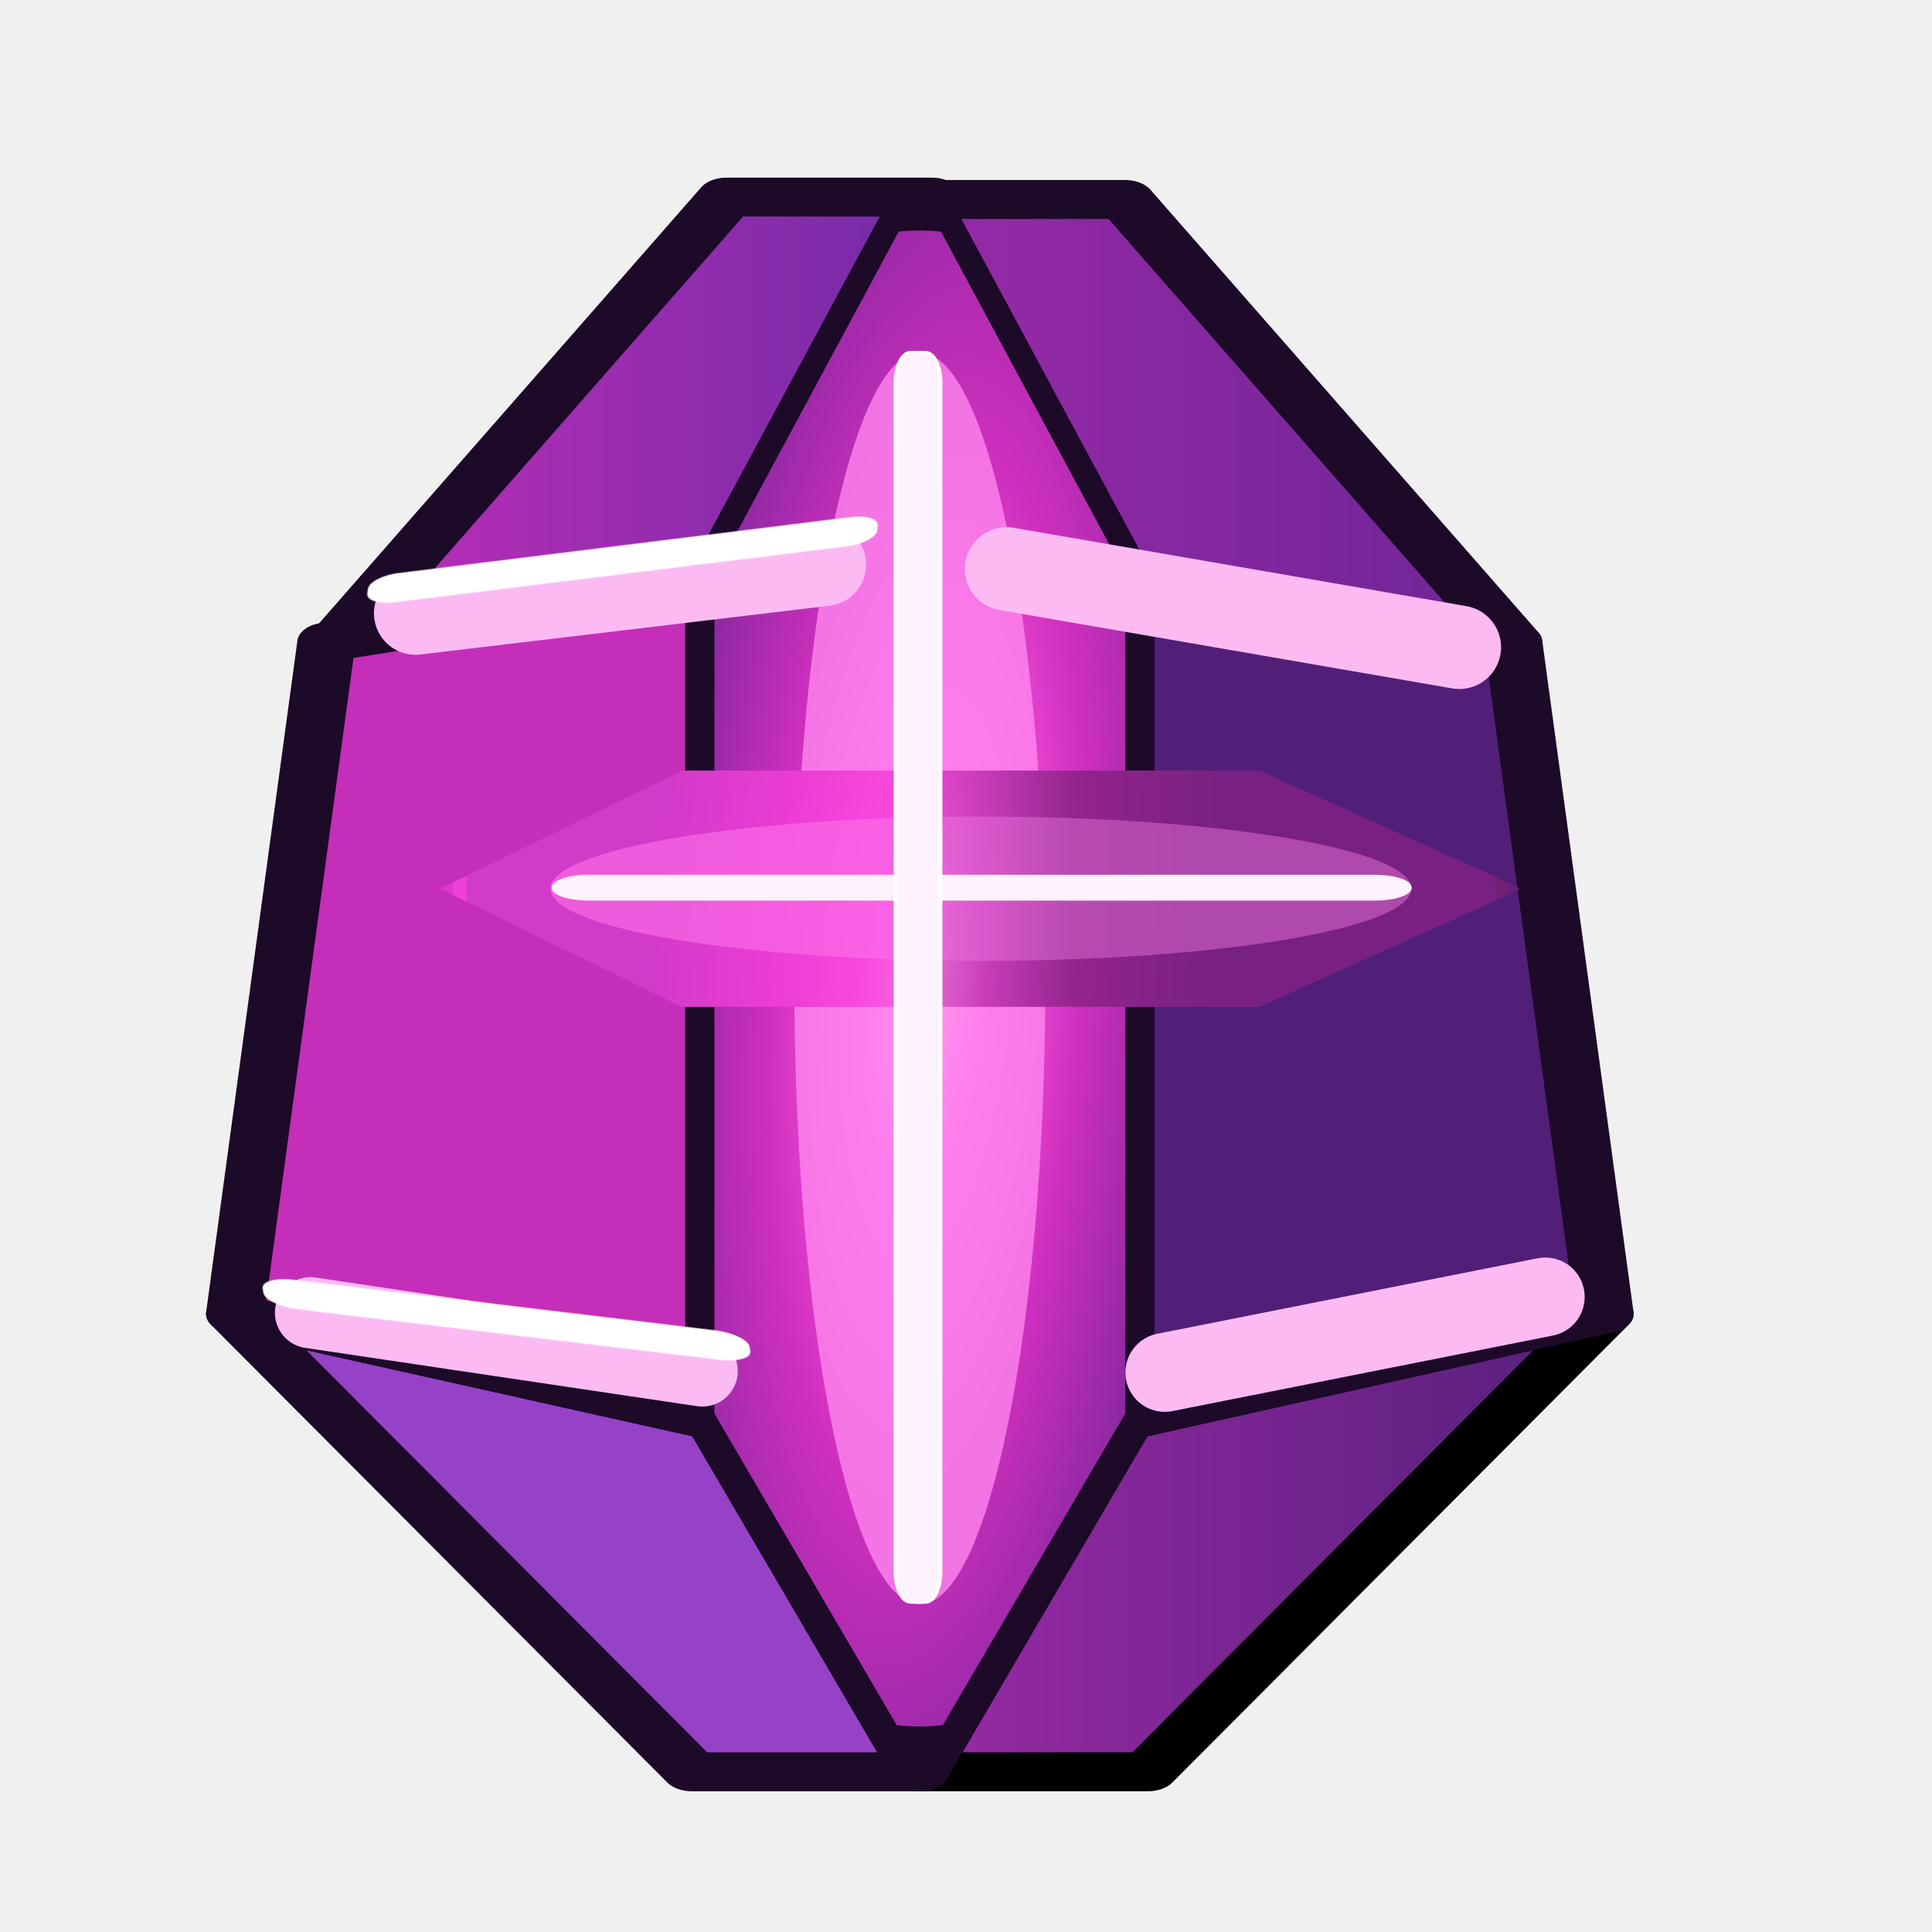
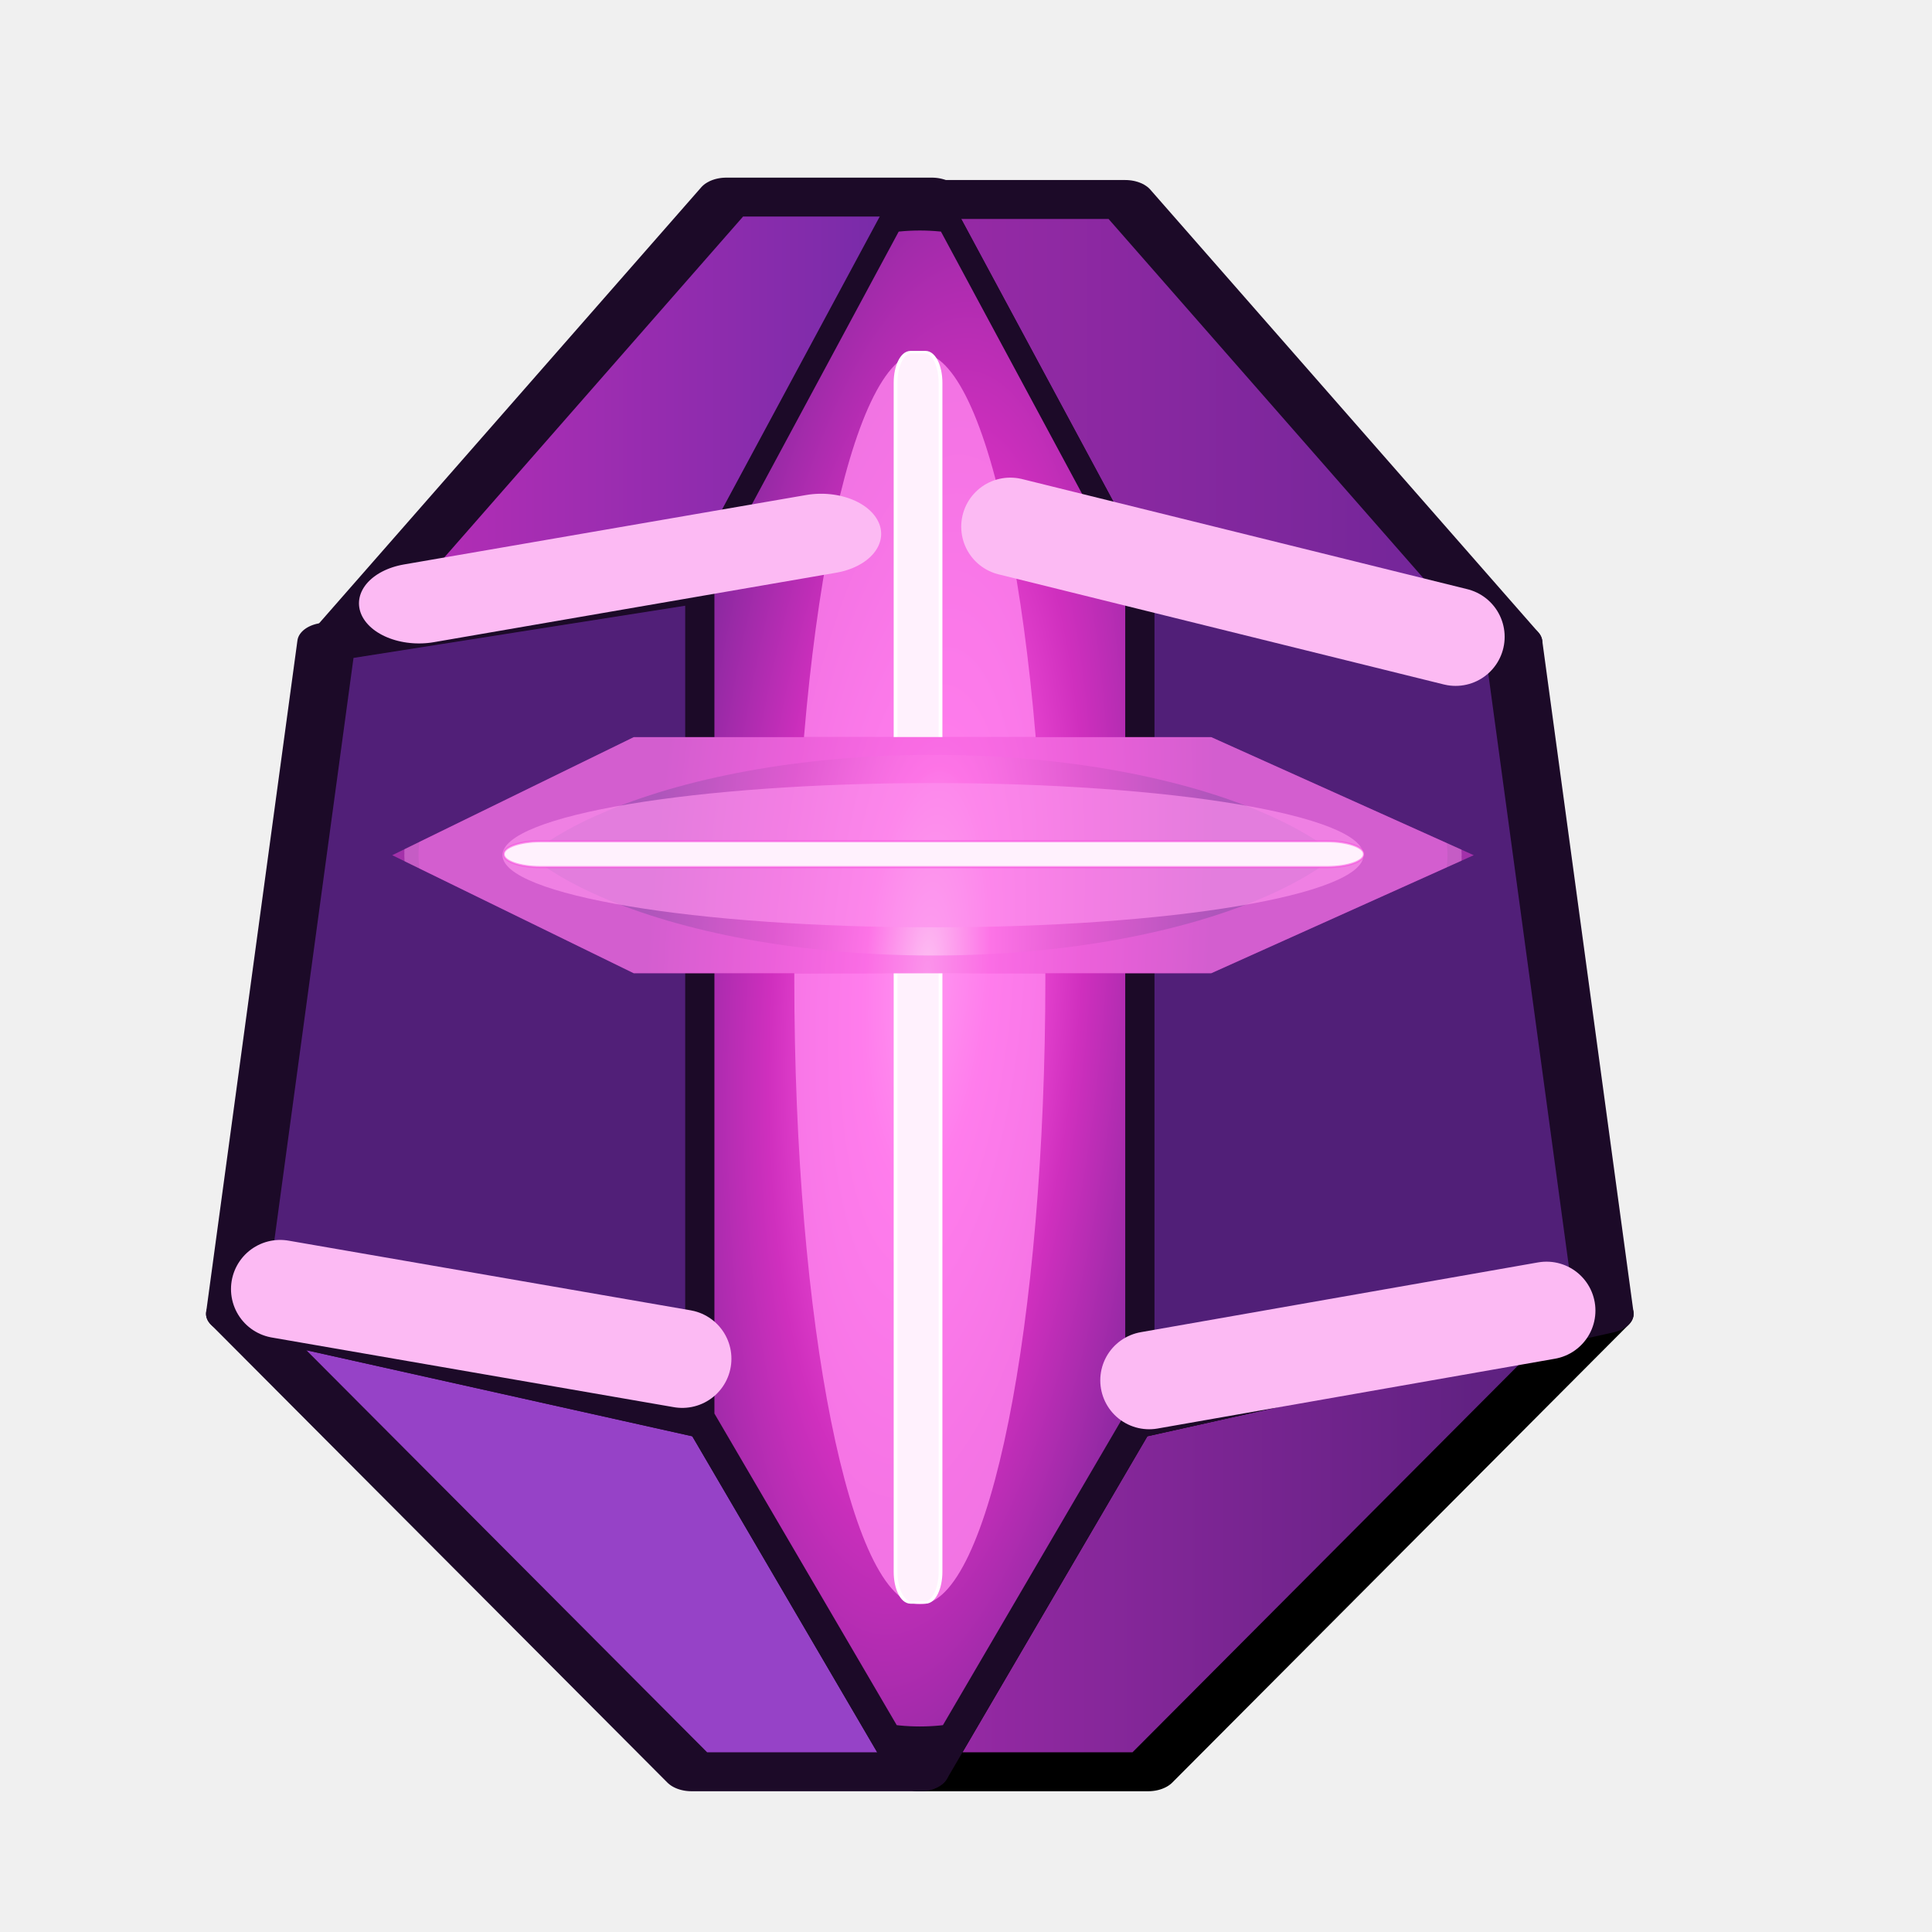
<svg xmlns="http://www.w3.org/2000/svg" xmlns:xlink="http://www.w3.org/1999/xlink" width="252" height="252" viewBox="0 0 252 252" version="1.1" id="svg22">
  <defs id="defs10">
-     <linearGradient id="linearGradient24">
-       <stop style="stop-color:#f743de;stop-opacity:1;" offset="0" id="stop24" />
-       <stop style="stop-color:#771f78;stop-opacity:1;" offset="1" id="stop26" />
-     </linearGradient>
    <linearGradient id="linearGradient16">
      <stop style="stop-color:#511f78;stop-opacity:1;" offset="0" id="stop16" />
      <stop style="stop-color:#9c2aa8;stop-opacity:1;" offset="1" id="stop17" />
    </linearGradient>
    <linearGradient id="linearGradient13">
      <stop style="stop-color:#6b2596;stop-opacity:1;" offset="0" id="stop13" />
      <stop style="stop-color:#9b2aa7;stop-opacity:1;" offset="1" id="stop14" />
    </linearGradient>
    <linearGradient id="linearGradient1">
      <stop style="stop-color:#702ba7;stop-opacity:1;" offset="0" id="stop11" />
      <stop style="stop-color:#c42eb9;stop-opacity:1;" offset="1" id="stop12" />
    </linearGradient>
    <linearGradient id="linearGradient25" x1="0" y1="0" x2="1" y2="0">
      <stop offset="0" stop-color="#511f78" id="stop25" />
      <stop offset="1" stop-color="#511f78" id="stop23" style="stop-color:#c72ebb;stop-opacity:1;" />
    </linearGradient>
    <radialGradient id="lg_core" cx="232.831" cy="74.564" r="69.268" gradientTransform="matrix(-0.3564167,-0.03602327,0.08160575,-1.804927,166.2706,270.2874)" fx="232.831" fy="74.564" gradientUnits="userSpaceOnUse">
      <stop offset="0" stop-color="#ffd6f6" id="stop1" />
      <stop offset="0.22" stop-color="#ff58e2" id="stop2" />
      <stop offset="0.55" stop-color="#cf2fbe" id="stop3" />
      <stop offset="1" stop-color="#7d279a" id="stop4" />
    </radialGradient>
    <linearGradient id="lg_center" x1="164.645" y1="9.776" x2="164.645" y2="99.371" gradientTransform="matrix(-0.2886943,0,0,-2.33757,170.6048,256.1377)" gradientUnits="userSpaceOnUse">
      <stop offset="0" stop-color="#8a47b6" id="stop5" />
      <stop offset="0.5" stop-color="#b478e0" id="stop6" />
      <stop offset="1" stop-color="#793aa6" id="stop7" />
    </linearGradient>
    <linearGradient id="lg_side" x1="0" y1="0" x2="1" y2="0">
      <stop offset="0" stop-color="#511f78" id="stop8" style="stop-color:#c92ebb;stop-opacity:1;" />
      <stop offset="0.5" stop-color="#8a44ac" id="stop9" style="stop-color:#da68d7;stop-opacity:1;" />
      <stop offset="1" stop-color="#511f78" id="stop10" />
    </linearGradient>
    <clipPath id="lg_centerclip">
      <polygon points="108,180 90,230 72,180 72,70 90,24 108,70 " id="polygon10" />
    </clipPath>
    <linearGradient xlink:href="#linearGradient25" id="linearGradient22" x1="116.467" y1="43.239" x2="45.712" y2="43.239" gradientTransform="matrix(-0.4225366,0,0,-1.597124,170.6048,256.1377)" gradientUnits="userSpaceOnUse" />
+     <linearGradient xlink:href="#lg_side" id="linearGradient23" x1="240.487" y1="43.239" x2="169.732" y2="43.239" gradientTransform="matrix(-0.4225366,0,0,-1.597124,170.6048,256.1377)" gradientUnits="userSpaceOnUse" />
    <linearGradient xlink:href="#linearGradient1" id="linearGradient12" x1="87.45" y1="201" x2="144.55" y2="201" gradientUnits="userSpaceOnUse" gradientTransform="translate(1.048956,-0.3136675)" />
    <linearGradient xlink:href="#linearGradient13" id="linearGradient14" x1="35.45" y1="201" x2="92.55" y2="201" gradientUnits="userSpaceOnUse" />
    <linearGradient xlink:href="#linearGradient16" id="linearGradient17" x1="27.45" y1="54" x2="92.55" y2="54" gradientUnits="userSpaceOnUse" />
-     <radialGradient xlink:href="#lg_core" id="radialGradient21" gradientUnits="userSpaceOnUse" gradientTransform="matrix(-0.04193175,0.7747171,-2.100969,-0.1773805,243.0974,-50.41201)" cx="232.831" cy="74.564" fx="232.831" fy="74.564" r="69.268" />
-     <linearGradient xlink:href="#linearGradient24" id="linearGradient26" x1="90" y1="109" x2="90" y2="145" gradientUnits="userSpaceOnUse" gradientTransform="translate(-4.016263,-0.456008)" />
-     <linearGradient xlink:href="#linearGradient24" id="linearGradient2" gradientUnits="userSpaceOnUse" x1="90" y1="109" x2="90" y2="145" gradientTransform="translate(-4.016263,-0.456008)" />
-     <linearGradient xlink:href="#linearGradient24" id="linearGradient3" gradientUnits="userSpaceOnUse" x1="90" y1="109" x2="90" y2="145" gradientTransform="translate(-4.016263,-0.456008)" />
-     <linearGradient xlink:href="#linearGradient24" id="linearGradient4" gradientUnits="userSpaceOnUse" x1="90" y1="109" x2="90" y2="145" gradientTransform="translate(-4.016263,-0.456008)" />
+     <radialGradient xlink:href="#lg_core" id="radialGradient21" gradientUnits="userSpaceOnUse" gradientTransform="matrix(-0.04193175,0.7747171,-2.100969,-0.1773805,237.9858,-41.29185)" cx="232.831" cy="74.564" fx="232.831" fy="74.564" r="69.268" />
  </defs>
  <polygon points="72,230 38,172 30,84 70,24 110,24 150,84 142,172 108,230 " fill="#1a0820" stroke="#0c0410" stroke-width="9" stroke-linejoin="round" id="polygon11" transform="matrix(-1.488468,0,0,-0.9955372,253.9398,253.4402)" style="stroke-width:0.8;stroke-dasharray:none" />
  <g stroke="#1c0a28" stroke-width="2.5" stroke-linejoin="round" id="g18" transform="matrix(-1.488468,0,0,-0.9955372,253.9398,254.9946)" style="stroke-width:5.1;stroke-dasharray:none">
    <polygon points="70,24 90,24 72,70 30,84 " fill="#491d63" id="polygon12" style="fill:url(#linearGradient17);fill-opacity:1;stroke-width:5.1;stroke-dasharray:none;stroke:#000000;stroke-opacity:1" />
    <polygon points="30,84 72,70 72,180 38,172 " fill="url(#lg_side)" id="polygon13" style="fill:url(#linearGradient22);stroke-width:5.1;stroke-dasharray:none" />
    <polygon points="38,172 72,180 90,230 72,230 " fill="#391450" id="polygon14" style="fill:url(#linearGradient14);fill-opacity:1;stroke-width:5.1;stroke-dasharray:none" />
    <polygon points="90,24 110,24 150,84 108,70 " fill="#491d63" id="polygon15" style="fill:#9642c7;fill-opacity:1;stroke-width:5.1;stroke-dasharray:none" />
-     <polygon points="108,70 150,84 142,172 108,180 " fill="url(#lg_side)" id="polygon16" style="fill:#c42eb9;stroke-width:5.1;stroke-dasharray:none;fill-opacity:1" />
+     <polygon points="108,70 150,84 142,172 108,180 " fill="url(#lg_side)" id="polygon16" style="fill:url(#linearGradient23);stroke-width:5.1;stroke-dasharray:none" />
    <polygon points="142,172 108,230 90,230 108,180 " fill="#391450" id="polygon17" style="fill:url(#linearGradient12);stroke-width:5.1;stroke-dasharray:none" transform="translate(-1.048956,0.3136675)" />
    <polygon points="108,180 90,230 72,180 72,70 90,24 108,70 " fill="url(#lg_center)" id="polygon18" style="fill:url(#lg_center);stroke-width:5.1;stroke-dasharray:none" />
  </g>
  <g clip-path="url(#lg_centerclip)" id="g19" style="stroke-width:37.4;stroke-dasharray:none" transform="matrix(-1.488468,0,0,-0.9955372,253.9398,254.0619)">
    <ellipse cx="90" cy="127" rx="34" ry="98" fill="url(#lg_core)" id="ellipse18" style="fill:url(#lg_core);stroke-width:37.4;stroke-dasharray:none" />
    <ellipse cx="90" cy="127" rx="11" ry="82" fill="#ff86ef" opacity="0.8" id="ellipse19" style="stroke-width:37.4;stroke-dasharray:none" />
+     <rect x="88.186" y="45.249" width="3.941" height="163.814" rx="1.324" fill="#ffdcf9" opacity="0.55" id="rect19" style="stroke-width:0.329;stroke-dasharray:none;fill:#fff1fd;fill-opacity:1;stroke:#ffffff;stroke-opacity:1;opacity:1" ry="4.018" />
  </g>
-   <path style="opacity:1;fill:#8c38be;fill-opacity:1;stroke:#fcbaf3;stroke-width:10.821;stroke-linecap:round;stroke-linejoin:round;stroke-miterlimit:5.4;stroke-dasharray:none;stroke-opacity:1" d="M 54.19,79.998 107.564,73.637 Z" id="path17" />
-   <path style="opacity:1;fill:#8c38be;fill-opacity:1;stroke:#fcbaf3;stroke-width:10.887;stroke-linecap:round;stroke-linejoin:round;stroke-miterlimit:5.4;stroke-dasharray:none;stroke-opacity:1" d="m 131.289,74.206 59.057,10.22 z" id="path18" />
-   <path style="opacity:1;fill:#8c38be;fill-opacity:1;stroke:#fcbaf3;stroke-width:9.274;stroke-linecap:round;stroke-linejoin:round;stroke-miterlimit:5.4;stroke-dasharray:none;stroke-opacity:1" d="m 40.493,171.224 51.103,7.603 z" id="path19" />
-   <path style="opacity:1;fill:#8c38be;fill-opacity:1;stroke:#fcbaf3;stroke-width:10.276;stroke-linecap:round;stroke-linejoin:round;stroke-miterlimit:5.4;stroke-dasharray:none;stroke-opacity:1" d="m 201.559,169.163 -49.631,9.853 z" id="path20" />
-   <g clip-path="url(#lg_centerclip)" id="g21" style="stroke:url(#linearGradient26);stroke-width:37.4;stroke-linecap:round;stroke-linejoin:bevel;stroke-dasharray:none;stroke-opacity:0.493;paint-order:stroke fill markers" transform="matrix(0,-0.8552588,0.6847854,0,40.97278,192.892)">
-     <ellipse cx="90" cy="127" rx="34" ry="98" fill="url(#lg_core)" id="ellipse20" style="fill:url(#radialGradient21);stroke:url(#linearGradient2);stroke-width:37.4;stroke-linecap:round;stroke-linejoin:bevel;stroke-dasharray:none;stroke-opacity:0.493;paint-order:stroke fill markers" />
-     <ellipse cx="90" cy="127" rx="11" ry="82" fill="#ff86ef" opacity="0.8" id="ellipse21" style="stroke:url(#linearGradient3);stroke-width:37.4;stroke-linecap:round;stroke-linejoin:bevel;stroke-dasharray:none;stroke-opacity:0.493;paint-order:stroke fill markers" />
-     <rect x="88.186" y="45.249" width="3.941" height="163.814" rx="1.924" fill="#ffdcf9" opacity="0.55" id="rect21" style="opacity:1;fill:#fff1fd;fill-opacity:1;stroke:url(#linearGradient4);stroke-width:37.4;stroke-linecap:round;stroke-linejoin:bevel;stroke-dasharray:none;stroke-opacity:0.493;paint-order:stroke fill markers" ry="6.993" />
+   <path style="stroke-width:10.515;stroke-dasharray:none;opacity:1;fill:#8c38be;fill-opacity:1;stroke:#fcbaf3;stroke-linecap:round;stroke-linejoin:round;stroke-miterlimit:5.4;stroke-opacity:1" d="M 133.891,177.093 98.646,186.19 Z" id="path17" transform="matrix(-1.488468,0,0,-0.9955372,253.9398,254.9946)" />
+   <path style="opacity:1;fill:#8c38be;fill-opacity:1;stroke:#fcbaf3;stroke-width:12.8;stroke-linecap:round;stroke-linejoin:round;stroke-miterlimit:5.4;stroke-dasharray:none;stroke-opacity:1" d="m 131.777,68.699 58.082,14.364 z" id="path18" />
+   <path style="opacity:1;fill:#8c38be;fill-opacity:1;stroke:#fcbaf3;stroke-width:12.821;stroke-linecap:round;stroke-linejoin:round;stroke-miterlimit:5.4;stroke-dasharray:none;stroke-opacity:1" d="m 36.54,168.14 52.452,9.088 z" id="path19" />
+   <path style="opacity:1;fill:#8c38be;fill-opacity:1;stroke:#fcbaf3;stroke-width:12.756;stroke-linecap:round;stroke-linejoin:round;stroke-miterlimit:5.4;stroke-dasharray:none;stroke-opacity:1" d="m 201.722,170.943 -51.83,9.103 z" id="path20" />
+   <g clip-path="url(#lg_centerclip)" id="g21" style="stroke:#f744de;stroke-width:37.4;stroke-dasharray:none;stroke-opacity:0.493" transform="matrix(0,-0.8552588,0.6847854,0,34.72743,188.5202)">
+     <ellipse cx="90" cy="127" rx="34" ry="98" fill="url(#lg_core)" id="ellipse20" style="fill:url(#radialGradient21);stroke:#f744de;stroke-width:37.4;stroke-dasharray:none;stroke-opacity:0.493" />
+     <ellipse cx="90" cy="127" rx="11" ry="82" fill="#ff86ef" opacity="0.8" id="ellipse21" style="stroke:#fb9eee;stroke-width:37.4;stroke-dasharray:none;stroke-opacity:0.493" />
+     <rect x="88.186" y="45.249" width="3.941" height="163.814" rx="1.924" fill="#ffdcf9" opacity="0.55" id="rect21" style="opacity:1;fill:#fff1fd;fill-opacity:1;stroke:#f744de;stroke-width:0.329;stroke-dasharray:none;stroke-opacity:0.493" ry="6.993" />
  </g>
-   <rect x="88.186" y="45.249" width="3.941" height="163.814" rx="1.324" fill="#ffdcf9" opacity="0.55" id="rect19" style="stroke-width:0.329;stroke-dasharray:none;fill:#fff1fd;fill-opacity:1;stroke:#ffffff;stroke-opacity:1;opacity:1" ry="4.018" transform="matrix(-1.488468,0,0,-0.9955372,253.9398,254.0619)" />
-   <rect x="-87.047" y="59.614" width="3.748" height="66.929" rx="1.588" fill="#ffdcf9" opacity="0.55" id="rect22" style="opacity:1;fill:#ffffff;fill-opacity:1;stroke:#ffffff;stroke-width:0.205;stroke-dasharray:none;stroke-opacity:0.493" ry="3.778" transform="matrix(0.1311014,-0.991369,0.9924273,-0.1228331,0,0)" />
-   <rect x="168.049" y="6.235" width="3.816" height="63.863" rx="1.628" fill="#ffdcf9" opacity="0.55" id="rect23" style="opacity:1;fill:#ffffff;fill-opacity:1;stroke:#ffffff;stroke-width:0.202;stroke-dasharray:none;stroke-opacity:0.493" ry="4.321" transform="matrix(0.1657283,0.9861714,0.9928926,0.1190139,0,0)" />
</svg>
